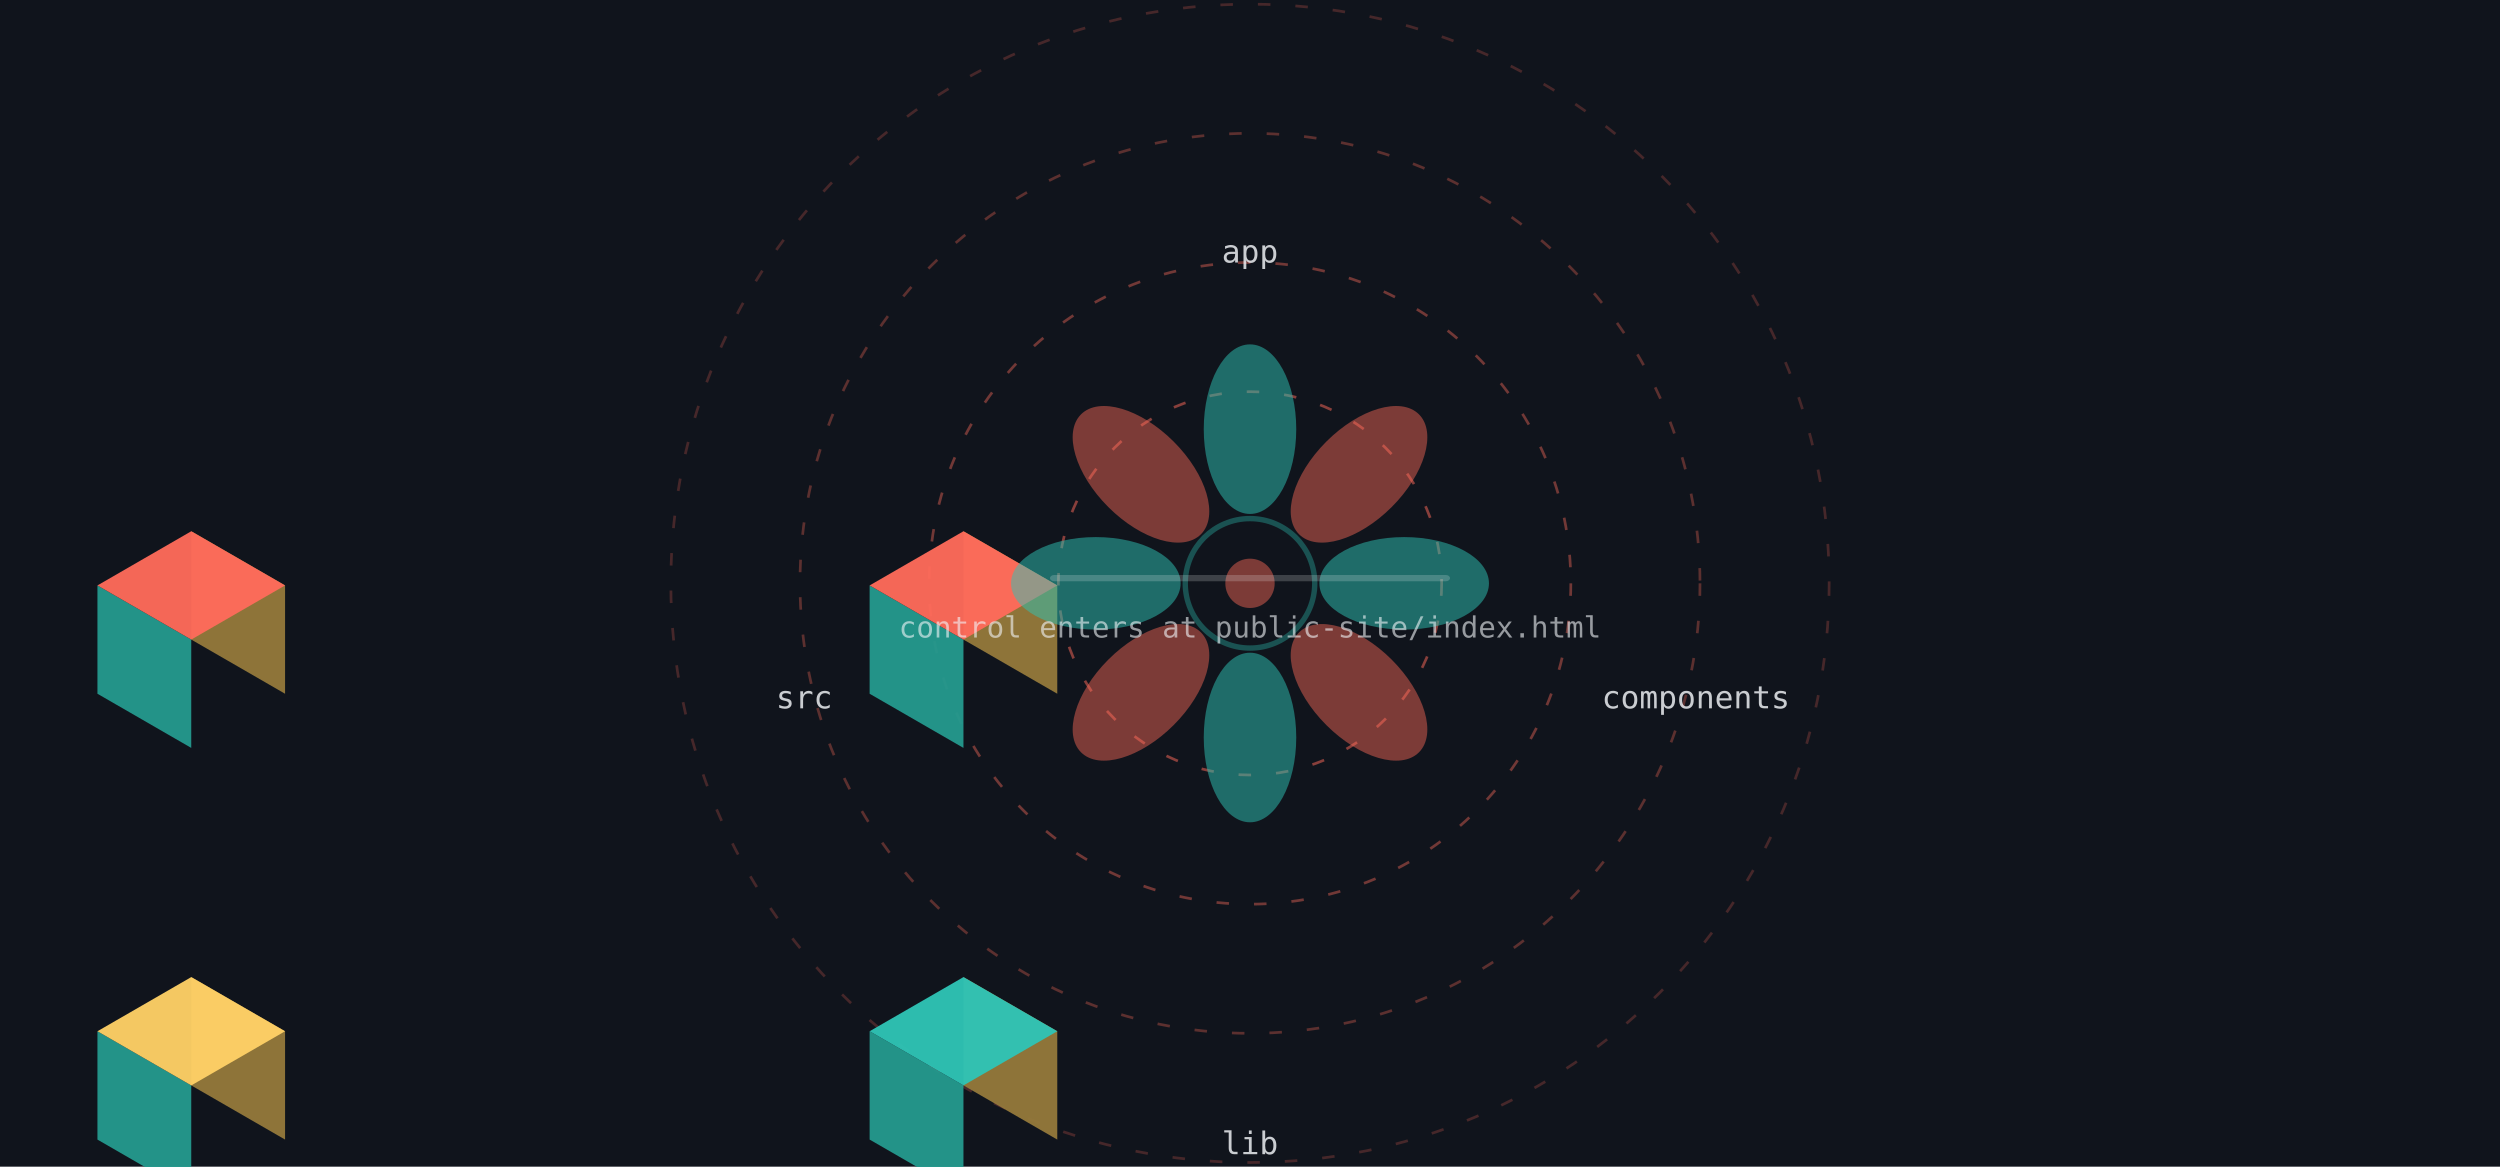
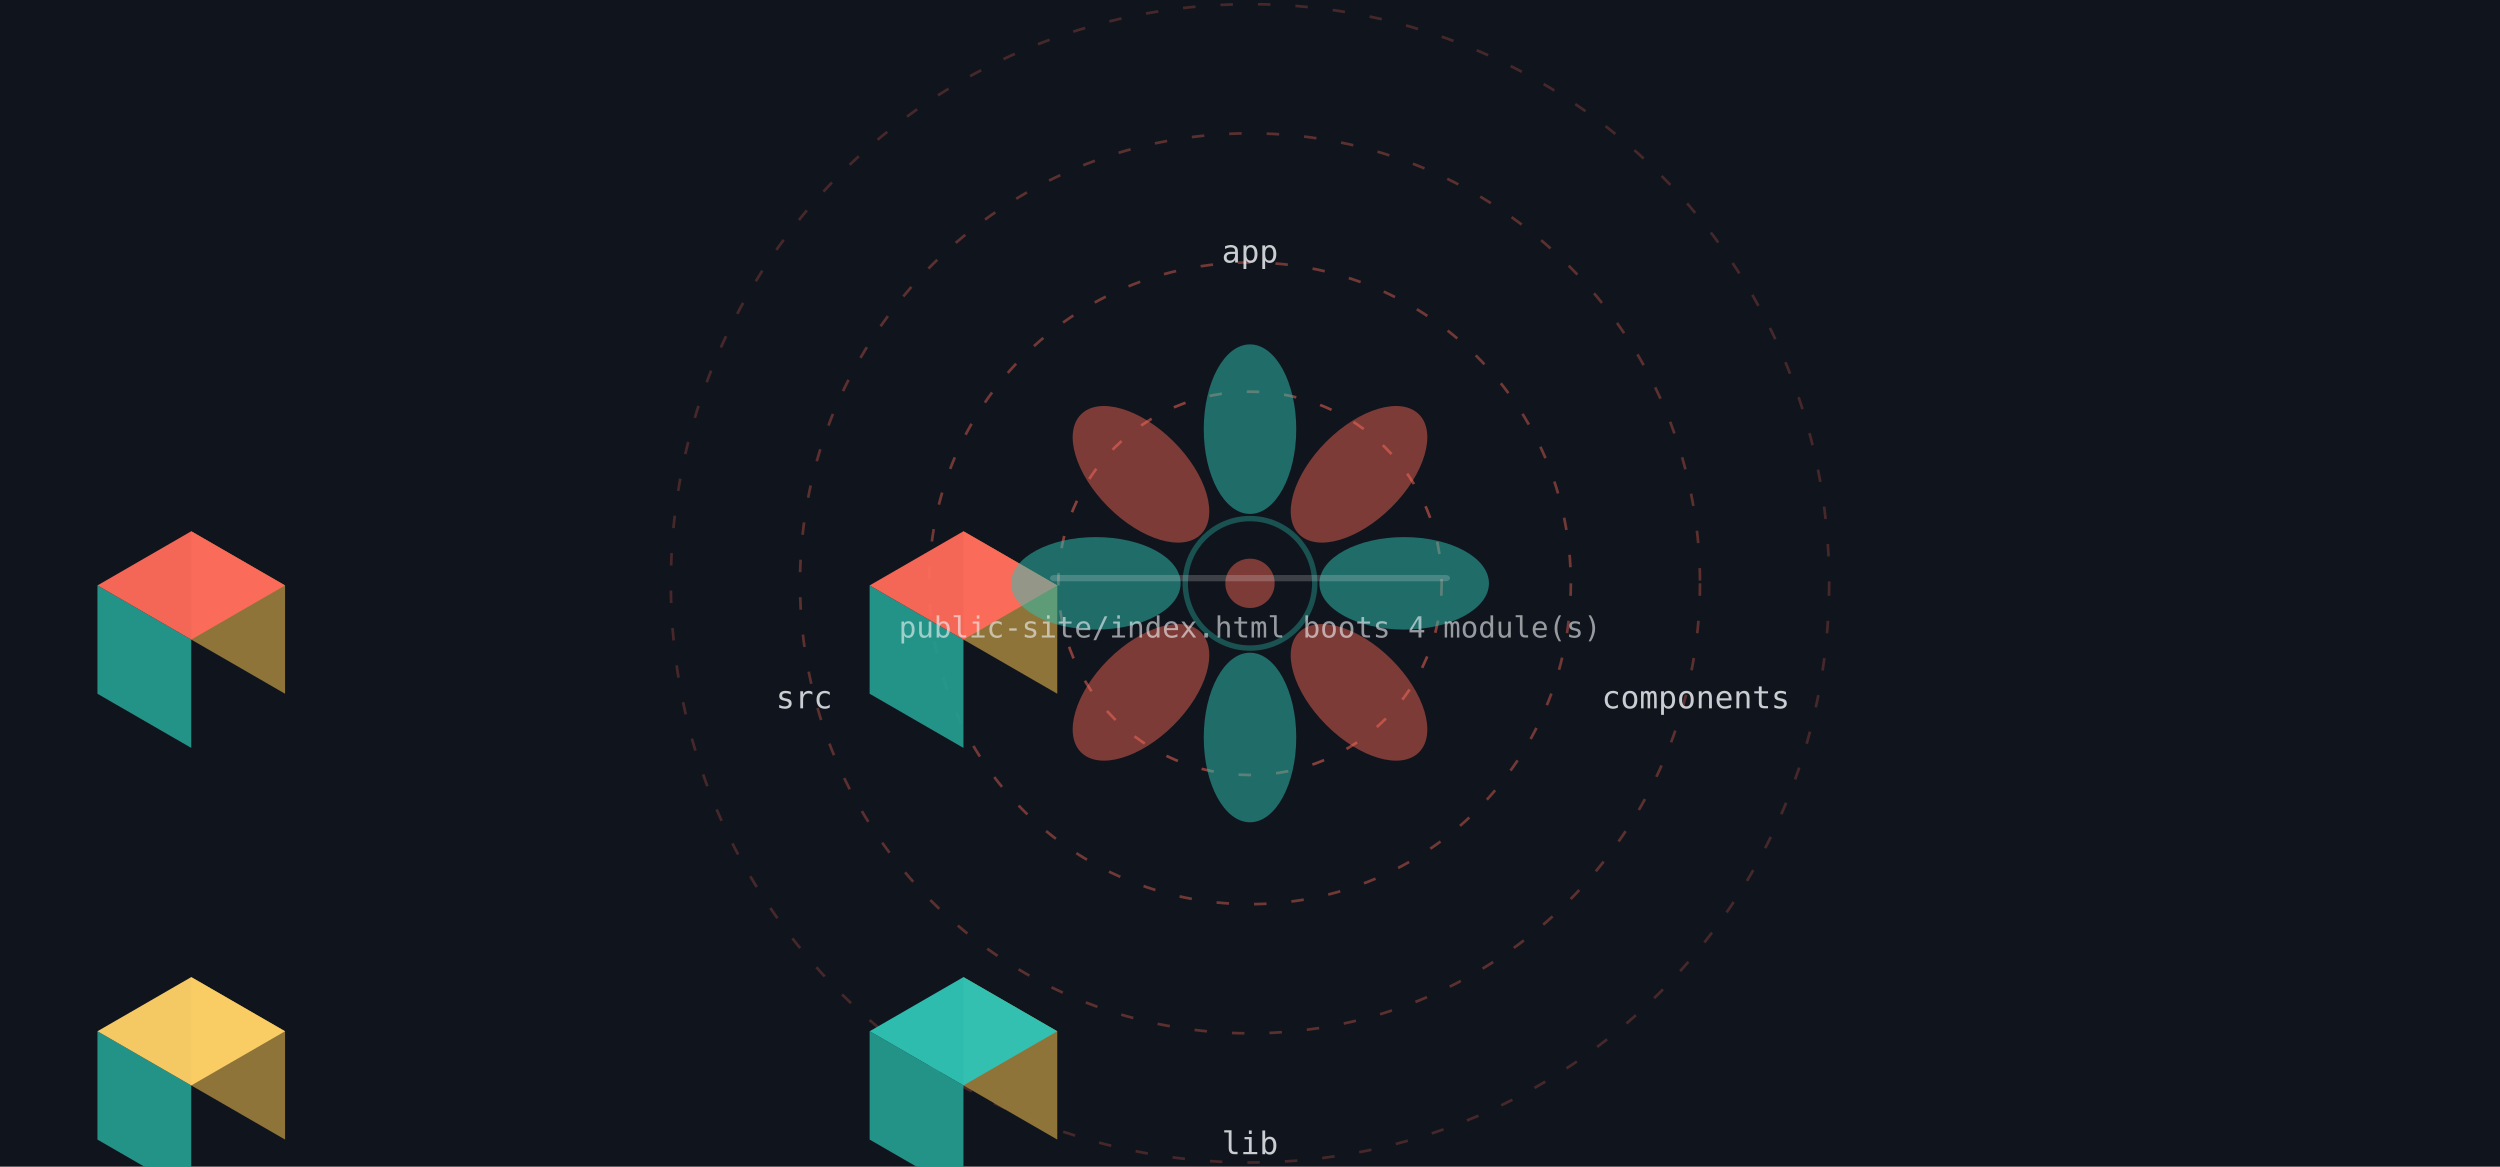
<svg xmlns="http://www.w3.org/2000/svg" viewBox="0 0 1200 560" width="1200" height="560" role="img" aria-label="agentcore-silicon workflow">
  <rect width="1200" height="560" fill="#10141c" />
  <defs>
    <linearGradient id="gk" x1="0" y1="0" x2="1" y2="1">
      <stop offset="0%" stop-color="#ff6b5a" />
      <stop offset="100%" stop-color="#2ec4b6" />
    </linearGradient>
  </defs>
  <circle cx="600.00" cy="280.00" r="92.00" fill="none" stroke="rgba(255,107,90,0.500)" stroke-width="1.30" opacity="1.00" stroke-dasharray="6 12" />
  <circle cx="600.00" cy="280.00" r="154.00" fill="none" stroke="rgba(255,107,90,0.410)" stroke-width="1.30" opacity="1.00" stroke-dasharray="6 12" />
  <circle cx="600.00" cy="280.00" r="216.00" fill="none" stroke="rgba(255,107,90,0.320)" stroke-width="1.30" opacity="1.00" stroke-dasharray="6 12" />
  <circle cx="600.00" cy="280.00" r="278.00" fill="none" stroke="rgba(255,107,90,0.230)" stroke-width="1.30" opacity="1.00" stroke-dasharray="6 12" />
  <polygon points="462.46,307.00 507.49,333.00 507.49,281.00 462.46,255.00" fill="#94793b" opacity="0.95" />
  <polygon points="417.42,333.00 462.46,359.00 462.46,307.00 417.42,281.00" fill="#24998e" opacity="0.95" />
  <polygon points="462.46,255.00 507.49,281.00 462.46,307.00 417.42,281.00" fill="#ff6b5a" opacity="0.95" />
  <text x="600" y="126" font-family="ui-monospace,Menlo,monospace" font-size="15" fill="rgba(242,245,249,0.820)" text-anchor="middle">app</text>
  <polygon points="462.46,521.00 507.49,547.00 507.49,495.00 462.46,469.00" fill="#94793b" opacity="0.95" />
  <polygon points="417.42,547.00 462.46,573.00 462.46,521.00 417.42,495.00" fill="#24998e" opacity="0.95" />
  <polygon points="462.46,469.00 507.49,495.00 462.46,521.00 417.42,495.00" fill="#2ec4b6" opacity="0.95" />
  <text x="814" y="340" font-family="ui-monospace,Menlo,monospace" font-size="15" fill="rgba(242,245,249,0.820)" text-anchor="middle">components</text>
  <polygon points="91.80,521.00 136.83,547.00 136.83,495.00 91.80,469.00" fill="#94793b" opacity="0.95" />
  <polygon points="46.77,547.00 91.80,573.00 91.80,521.00 46.77,495.00" fill="#24998e" opacity="0.95" />
  <polygon points="91.80,469.00 136.83,495.00 91.80,521.00 46.77,495.00" fill="#ffd166" opacity="0.95" />
  <text x="600" y="554" font-family="ui-monospace,Menlo,monospace" font-size="15" fill="rgba(242,245,249,0.820)" text-anchor="middle">lib</text>
  <polygon points="91.80,307.00 136.83,333.00 136.83,281.00 91.80,255.00" fill="#94793b" opacity="0.95" />
  <polygon points="46.77,333.00 91.80,359.00 91.80,307.00 46.77,281.00" fill="#24998e" opacity="0.95" />
  <polygon points="91.80,255.00 136.83,281.00 91.80,307.00 46.77,281.00" fill="#ff6b5a" opacity="0.95" />
  <text x="386" y="340" font-family="ui-monospace,Menlo,monospace" font-size="15" fill="rgba(242,245,249,0.820)" text-anchor="middle">src</text>
  <ellipse cx="600.00" cy="206.00" rx="22.20" ry="40.70" fill="rgba(46,196,182,0.500)" opacity="1.00" transform="rotate(0.0 600.00 206.00)" />
  <ellipse cx="652.33" cy="227.67" rx="22.20" ry="40.70" fill="rgba(255,107,90,0.450)" opacity="1.00" transform="rotate(45.0 652.33 227.67)" />
  <ellipse cx="674.00" cy="280.00" rx="22.20" ry="40.70" fill="rgba(46,196,182,0.500)" opacity="1.00" transform="rotate(90.0 674.00 280.00)" />
  <ellipse cx="652.33" cy="332.33" rx="22.20" ry="40.70" fill="rgba(255,107,90,0.450)" opacity="1.00" transform="rotate(135.0 652.33 332.33)" />
  <ellipse cx="600.00" cy="354.00" rx="22.20" ry="40.70" fill="rgba(46,196,182,0.500)" opacity="1.00" transform="rotate(180.0 600.00 354.00)" />
  <ellipse cx="547.67" cy="332.33" rx="22.20" ry="40.70" fill="rgba(255,107,90,0.450)" opacity="1.00" transform="rotate(225.0 547.67 332.33)" />
  <ellipse cx="526.00" cy="280.00" rx="22.20" ry="40.70" fill="rgba(46,196,182,0.500)" opacity="1.00" transform="rotate(270.0 526.00 280.00)" />
  <ellipse cx="547.67" cy="227.67" rx="22.20" ry="40.70" fill="rgba(255,107,90,0.450)" opacity="1.00" transform="rotate(315.0 547.67 227.67)" />
  <circle cx="600.00" cy="280.00" r="31.08" fill="none" stroke="rgba(46,196,182,0.500)" stroke-width="2.59" opacity="0.70" />
  <circle cx="600.00" cy="280.00" r="11.84" fill="rgba(255,107,90,0.450)" opacity="1.00" />
  <rect x="504.00" y="276.00" width="192.00" height="3.00" rx="2.00" fill="rgba(242,245,249,0.200)" opacity="1.00" />
-   <text x="600" y="306" font-family="ui-monospace,Menlo,monospace" font-size="14" fill="rgba(242,245,249,0.600)" text-anchor="middle">control enters at public-site/index.html</text>
+   <text x="600" y="306" font-family="ui-monospace,Menlo,monospace" font-size="14" fill="rgba(242,245,249,0.600)" text-anchor="middle">public-site/index.html boots 4 module(s)</text>
</svg>
